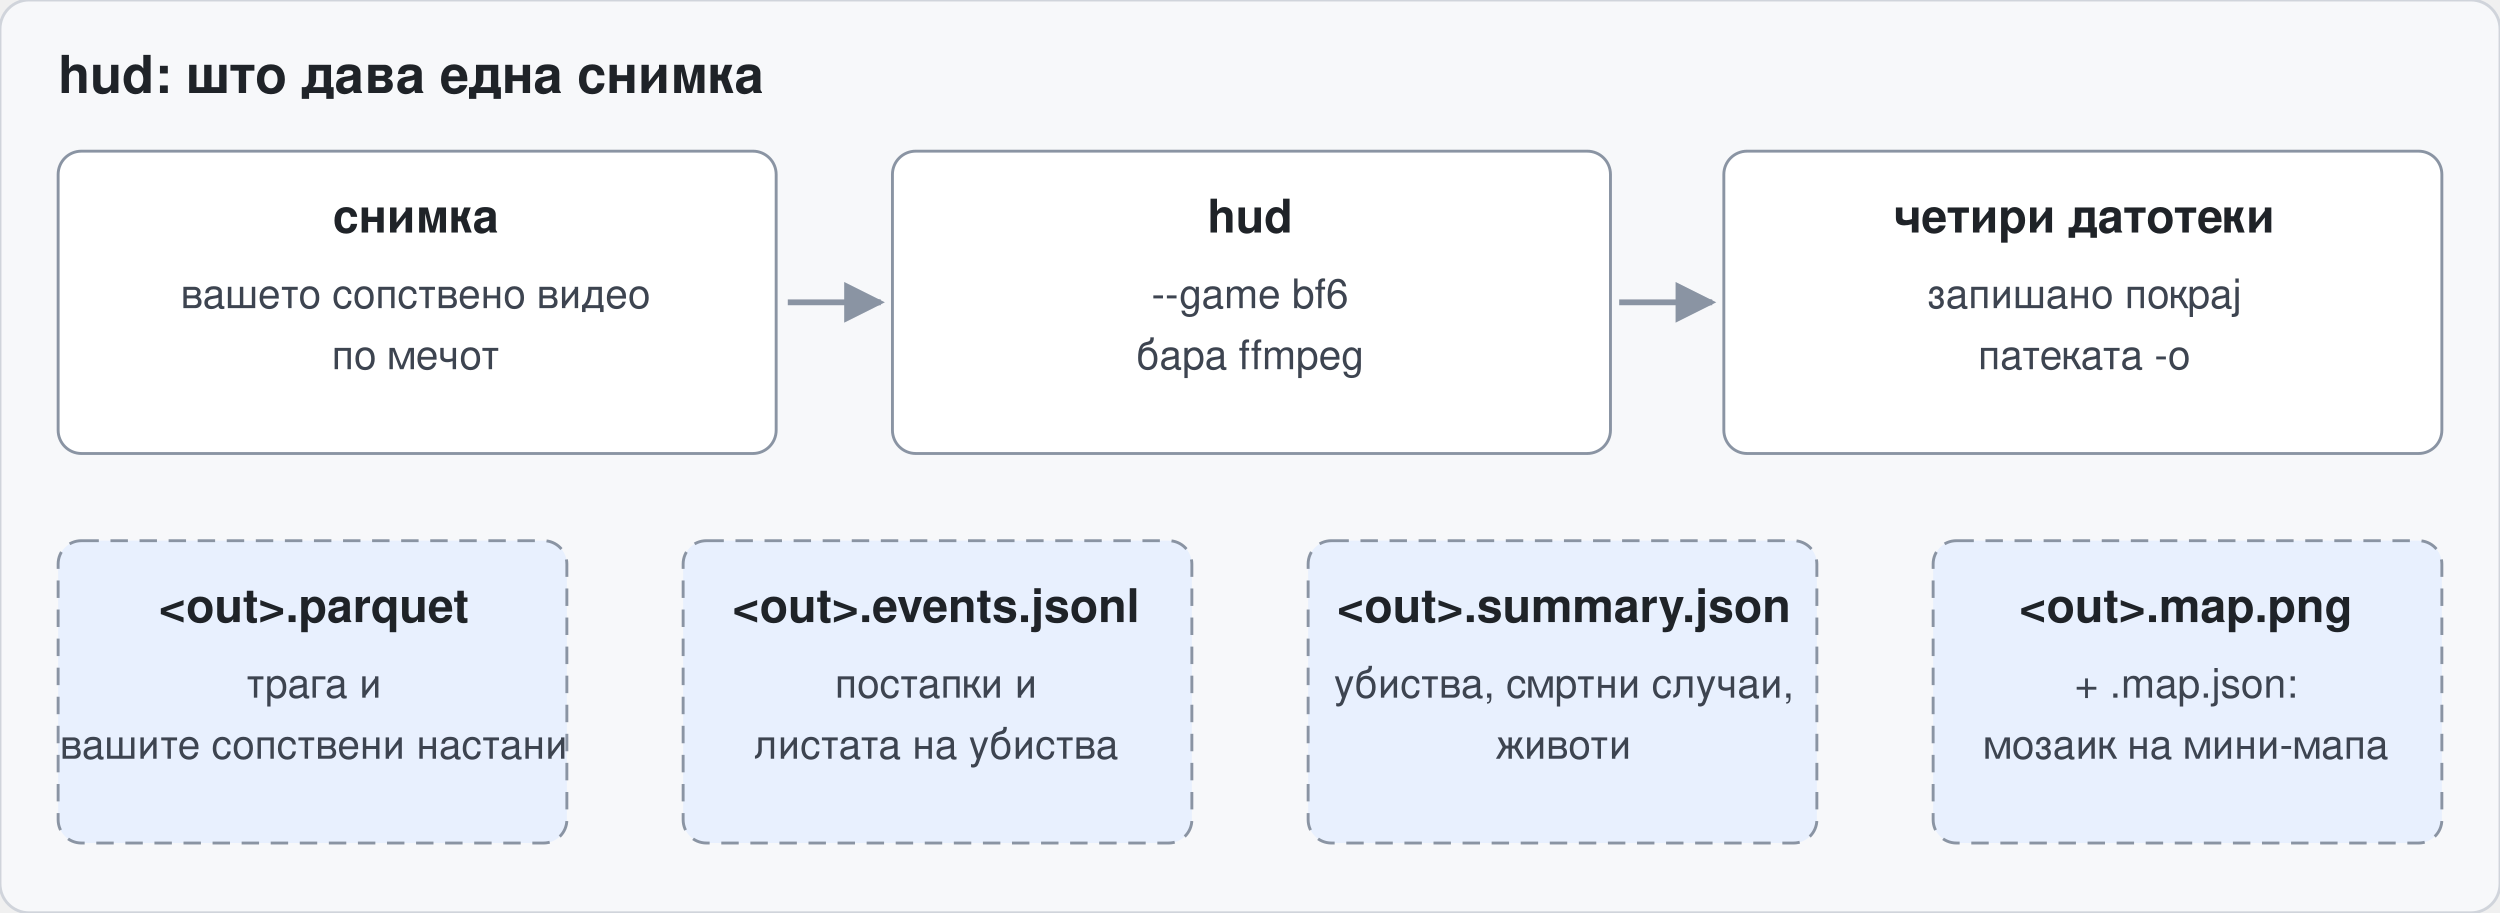
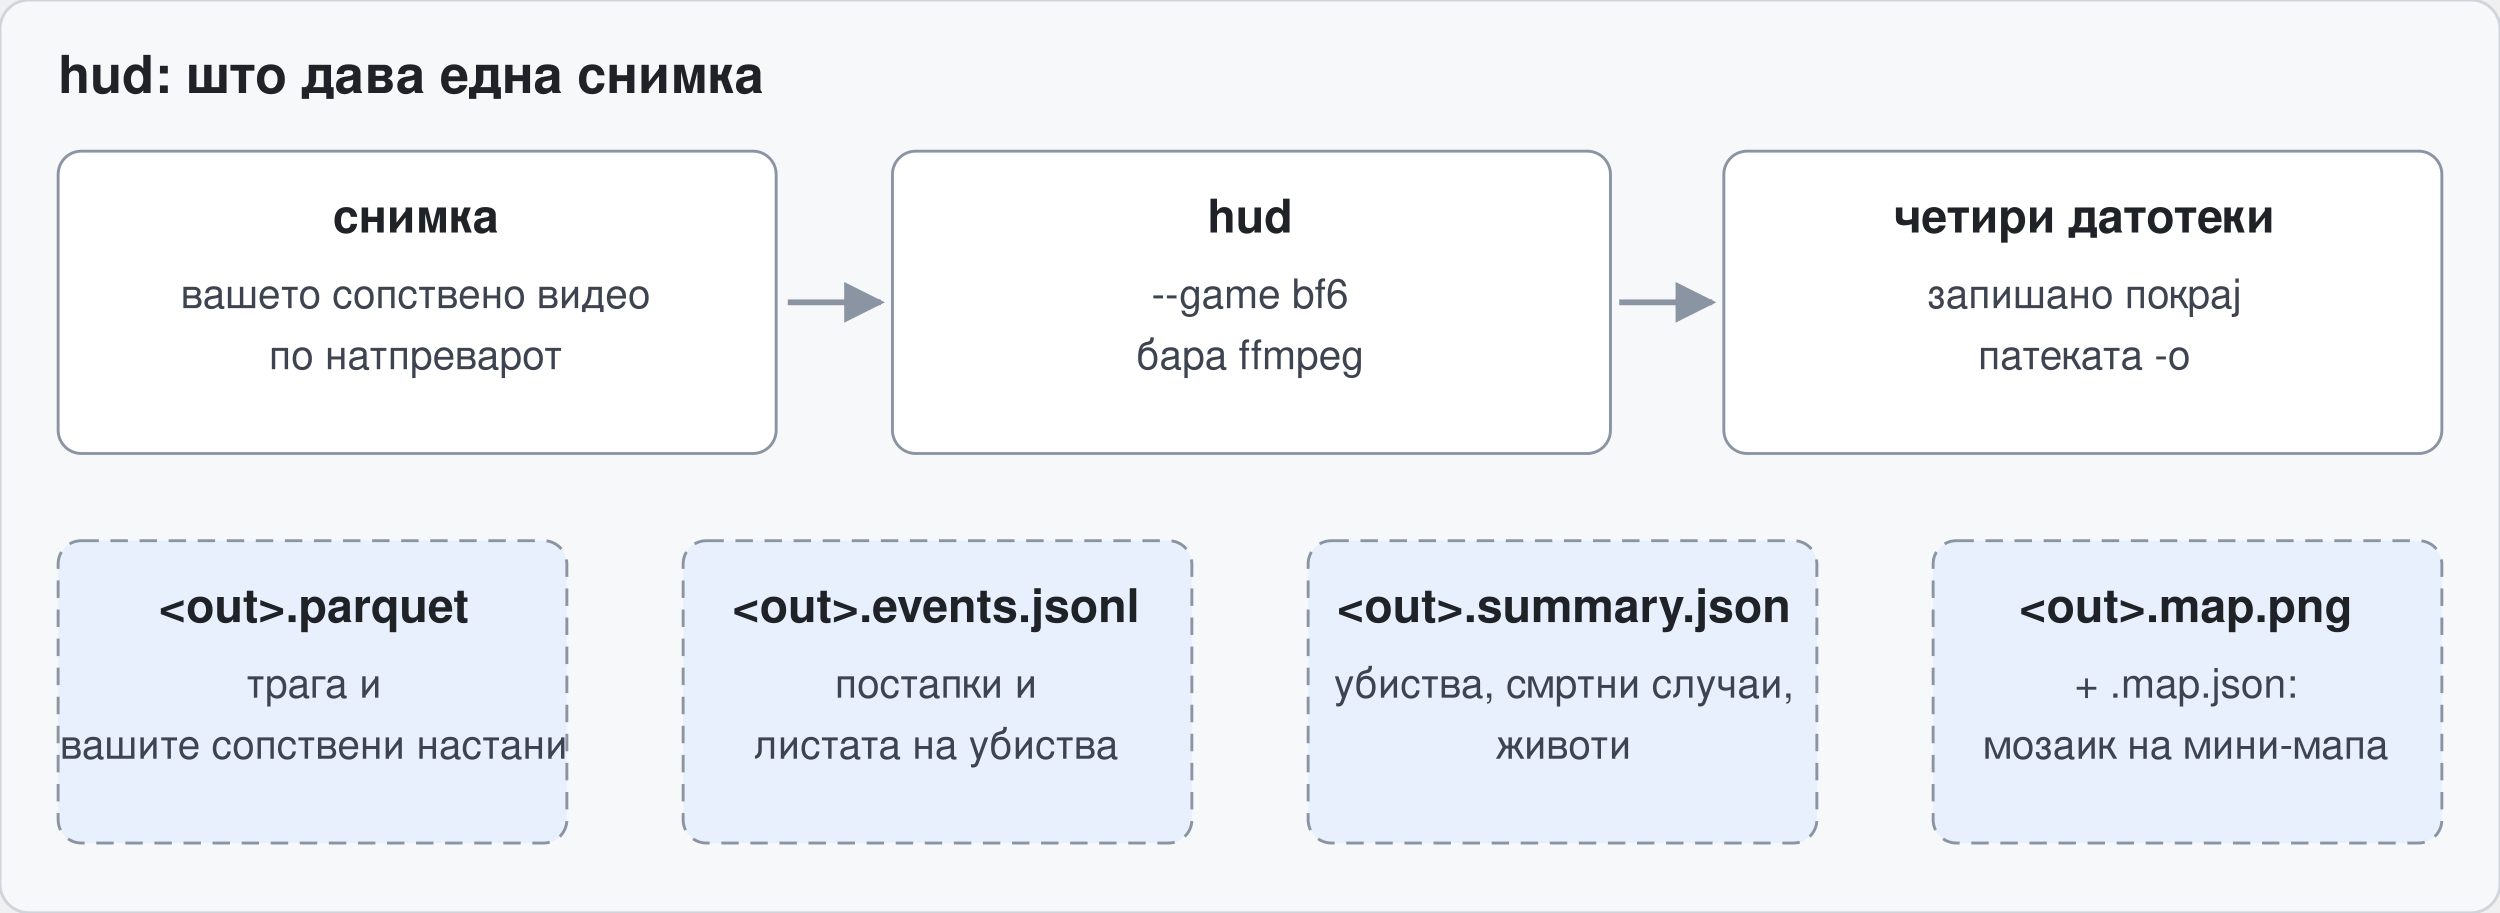
<svg xmlns="http://www.w3.org/2000/svg" width="860" height="314" viewBox="0 0 860 314" role="img" aria-label="hud: what one recording gives">
  <rect width="860" height="314" rx="10" fill="#f7f8fa" stroke="#d0d4db" />
  <defs>
    <marker id="a" viewBox="0 0 10 10" refX="9" refY="5" markerWidth="7" markerHeight="7" orient="auto-start-reverse">
      <path d="M0,0 L10,5 L0,10 z" fill="#8a94a3" />
    </marker>
  </defs>
  <text x="20" y="32" font-family="Segoe UI,Helvetica,Arial,sans-serif" font-size="18" font-weight="600" fill="#1f2328" text-anchor="start">hud: што дава една снимка</text>
  <rect x="20" y="52" width="247" height="104" rx="8" fill="#ffffff" stroke="#8a94a3" />
  <text x="143" y="80" font-family="Segoe UI,Helvetica,Arial,sans-serif" font-size="16" font-weight="600" fill="#1f2328" text-anchor="middle">снимка</text>
  <text x="143" y="106" font-family="Segoe UI,Helvetica,Arial,sans-serif" font-size="14" font-weight="400" fill="#3d4450" text-anchor="middle">вашето сопствено видео</text>
-   <text x="143" y="127" font-family="Segoe UI,Helvetica,Arial,sans-serif" font-size="14" font-weight="400" fill="#3d4450" text-anchor="middle">по мечот</text>
+   <text x="143" y="127" font-family="Segoe UI,Helvetica,Arial,sans-serif" font-size="14" font-weight="400" fill="#3d4450" text-anchor="middle">по натпреварот</text>
  <rect x="307" y="52" width="247" height="104" rx="8" fill="#ffffff" stroke="#8a94a3" />
  <text x="430" y="80" font-family="Segoe UI,Helvetica,Arial,sans-serif" font-size="16" font-weight="600" fill="#1f2328" text-anchor="middle">hud</text>
  <text x="430" y="106" font-family="Segoe UI,Helvetica,Arial,sans-serif" font-size="14" font-weight="400" fill="#3d4450" text-anchor="middle">--game bf6</text>
  <text x="430" y="127" font-family="Segoe UI,Helvetica,Arial,sans-serif" font-size="14" font-weight="400" fill="#3d4450" text-anchor="middle">бара ffmpeg</text>
  <rect x="593" y="52" width="247" height="104" rx="8" fill="#ffffff" stroke="#8a94a3" />
  <text x="717" y="80" font-family="Segoe UI,Helvetica,Arial,sans-serif" font-size="16" font-weight="600" fill="#1f2328" text-anchor="middle">четири датотеки</text>
  <text x="717" y="106" font-family="Segoe UI,Helvetica,Arial,sans-serif" font-size="14" font-weight="400" fill="#3d4450" text-anchor="middle">запишано покрај</text>
  <text x="717" y="127" font-family="Segoe UI,Helvetica,Arial,sans-serif" font-size="14" font-weight="400" fill="#3d4450" text-anchor="middle">патеката -o</text>
  <line x1="271" y1="104.0" x2="303" y2="104.0" stroke="#8a94a3" stroke-width="2" marker-end="url(#a)" />
  <line x1="557" y1="104.0" x2="589" y2="104.0" stroke="#8a94a3" stroke-width="2" marker-end="url(#a)" />
  <rect x="20" y="186" width="175" height="104" rx="8" fill="#e8f0fe" stroke="#8a94a3" stroke-dasharray="6 4" />
  <text x="108" y="214" font-family="Segoe UI,Helvetica,Arial,sans-serif" font-size="16" font-weight="600" fill="#1f2328" text-anchor="middle">&lt;out&gt;.parquet</text>
  <text x="108" y="240" font-family="Segoe UI,Helvetica,Arial,sans-serif" font-size="14" font-weight="400" fill="#3d4450" text-anchor="middle">трага и</text>
  <text x="108" y="261" font-family="Segoe UI,Helvetica,Arial,sans-serif" font-size="14" font-weight="400" fill="#3d4450" text-anchor="middle">вашите сопствени настани</text>
  <rect x="235" y="186" width="175" height="104" rx="8" fill="#e8f0fe" stroke="#8a94a3" stroke-dasharray="6 4" />
  <text x="322" y="214" font-family="Segoe UI,Helvetica,Arial,sans-serif" font-size="16" font-weight="600" fill="#1f2328" text-anchor="middle">&lt;out&gt;.events.jsonl</text>
  <text x="322" y="240" font-family="Segoe UI,Helvetica,Arial,sans-serif" font-size="14" font-weight="400" fill="#3d4450" text-anchor="middle">постапки и</text>
  <text x="322" y="261" font-family="Segoe UI,Helvetica,Arial,sans-serif" font-size="14" font-weight="400" fill="#3d4450" text-anchor="middle">листата на убиства</text>
  <rect x="450" y="186" width="175" height="104" rx="8" fill="#e8f0fe" stroke="#8a94a3" stroke-dasharray="6 4" />
  <text x="538" y="214" font-family="Segoe UI,Helvetica,Arial,sans-serif" font-size="16" font-weight="600" fill="#1f2328" text-anchor="middle">&lt;out&gt;.summary.json</text>
  <text x="538" y="240" font-family="Segoe UI,Helvetica,Arial,sans-serif" font-size="14" font-weight="400" fill="#3d4450" text-anchor="middle">убиства, смртни случаи,</text>
  <text x="538" y="261" font-family="Segoe UI,Helvetica,Arial,sans-serif" font-size="14" font-weight="400" fill="#3d4450" text-anchor="middle">животи</text>
  <rect x="665" y="186" width="175" height="104" rx="8" fill="#e8f0fe" stroke="#8a94a3" stroke-dasharray="6 4" />
  <text x="752" y="214" font-family="Segoe UI,Helvetica,Arial,sans-serif" font-size="16" font-weight="600" fill="#1f2328" text-anchor="middle">&lt;out&gt;.map.png</text>
  <text x="752" y="240" font-family="Segoe UI,Helvetica,Arial,sans-serif" font-size="14" font-weight="400" fill="#3d4450" text-anchor="middle">+ .map.json:</text>
  <text x="752" y="261" font-family="Segoe UI,Helvetica,Arial,sans-serif" font-size="14" font-weight="400" fill="#3d4450" text-anchor="middle">мозаик на мини-мапа</text>
</svg>
